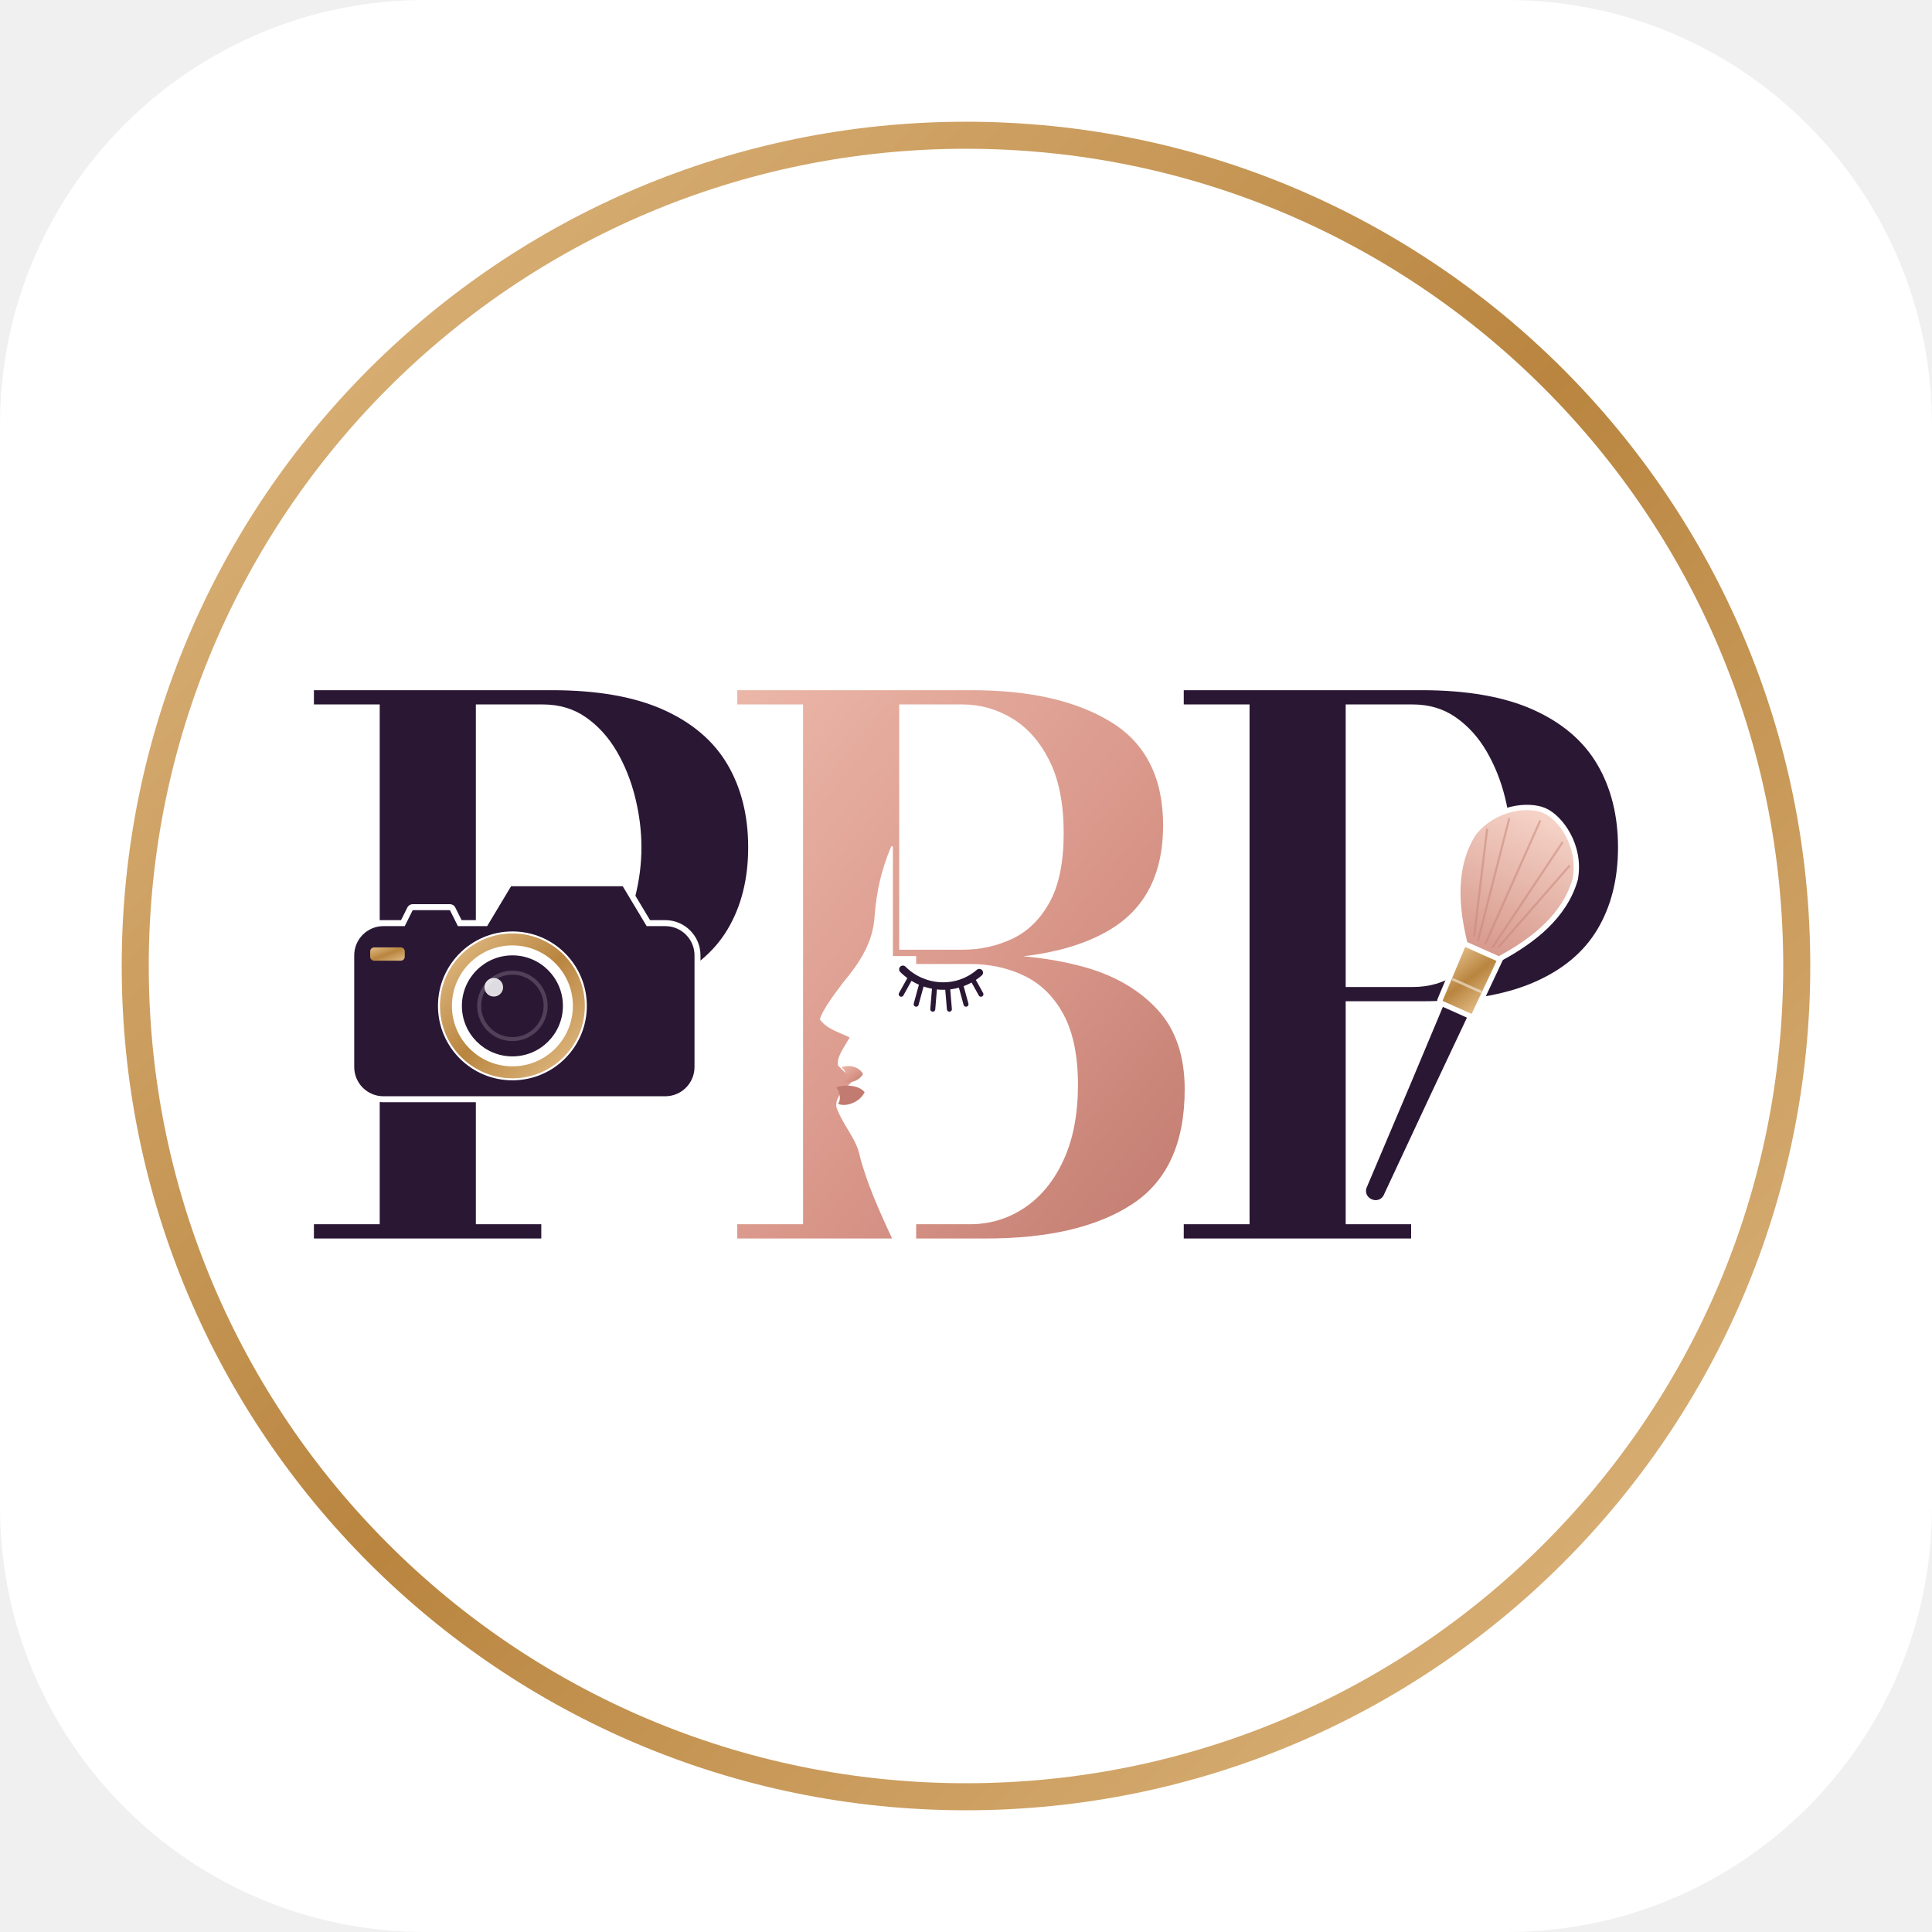
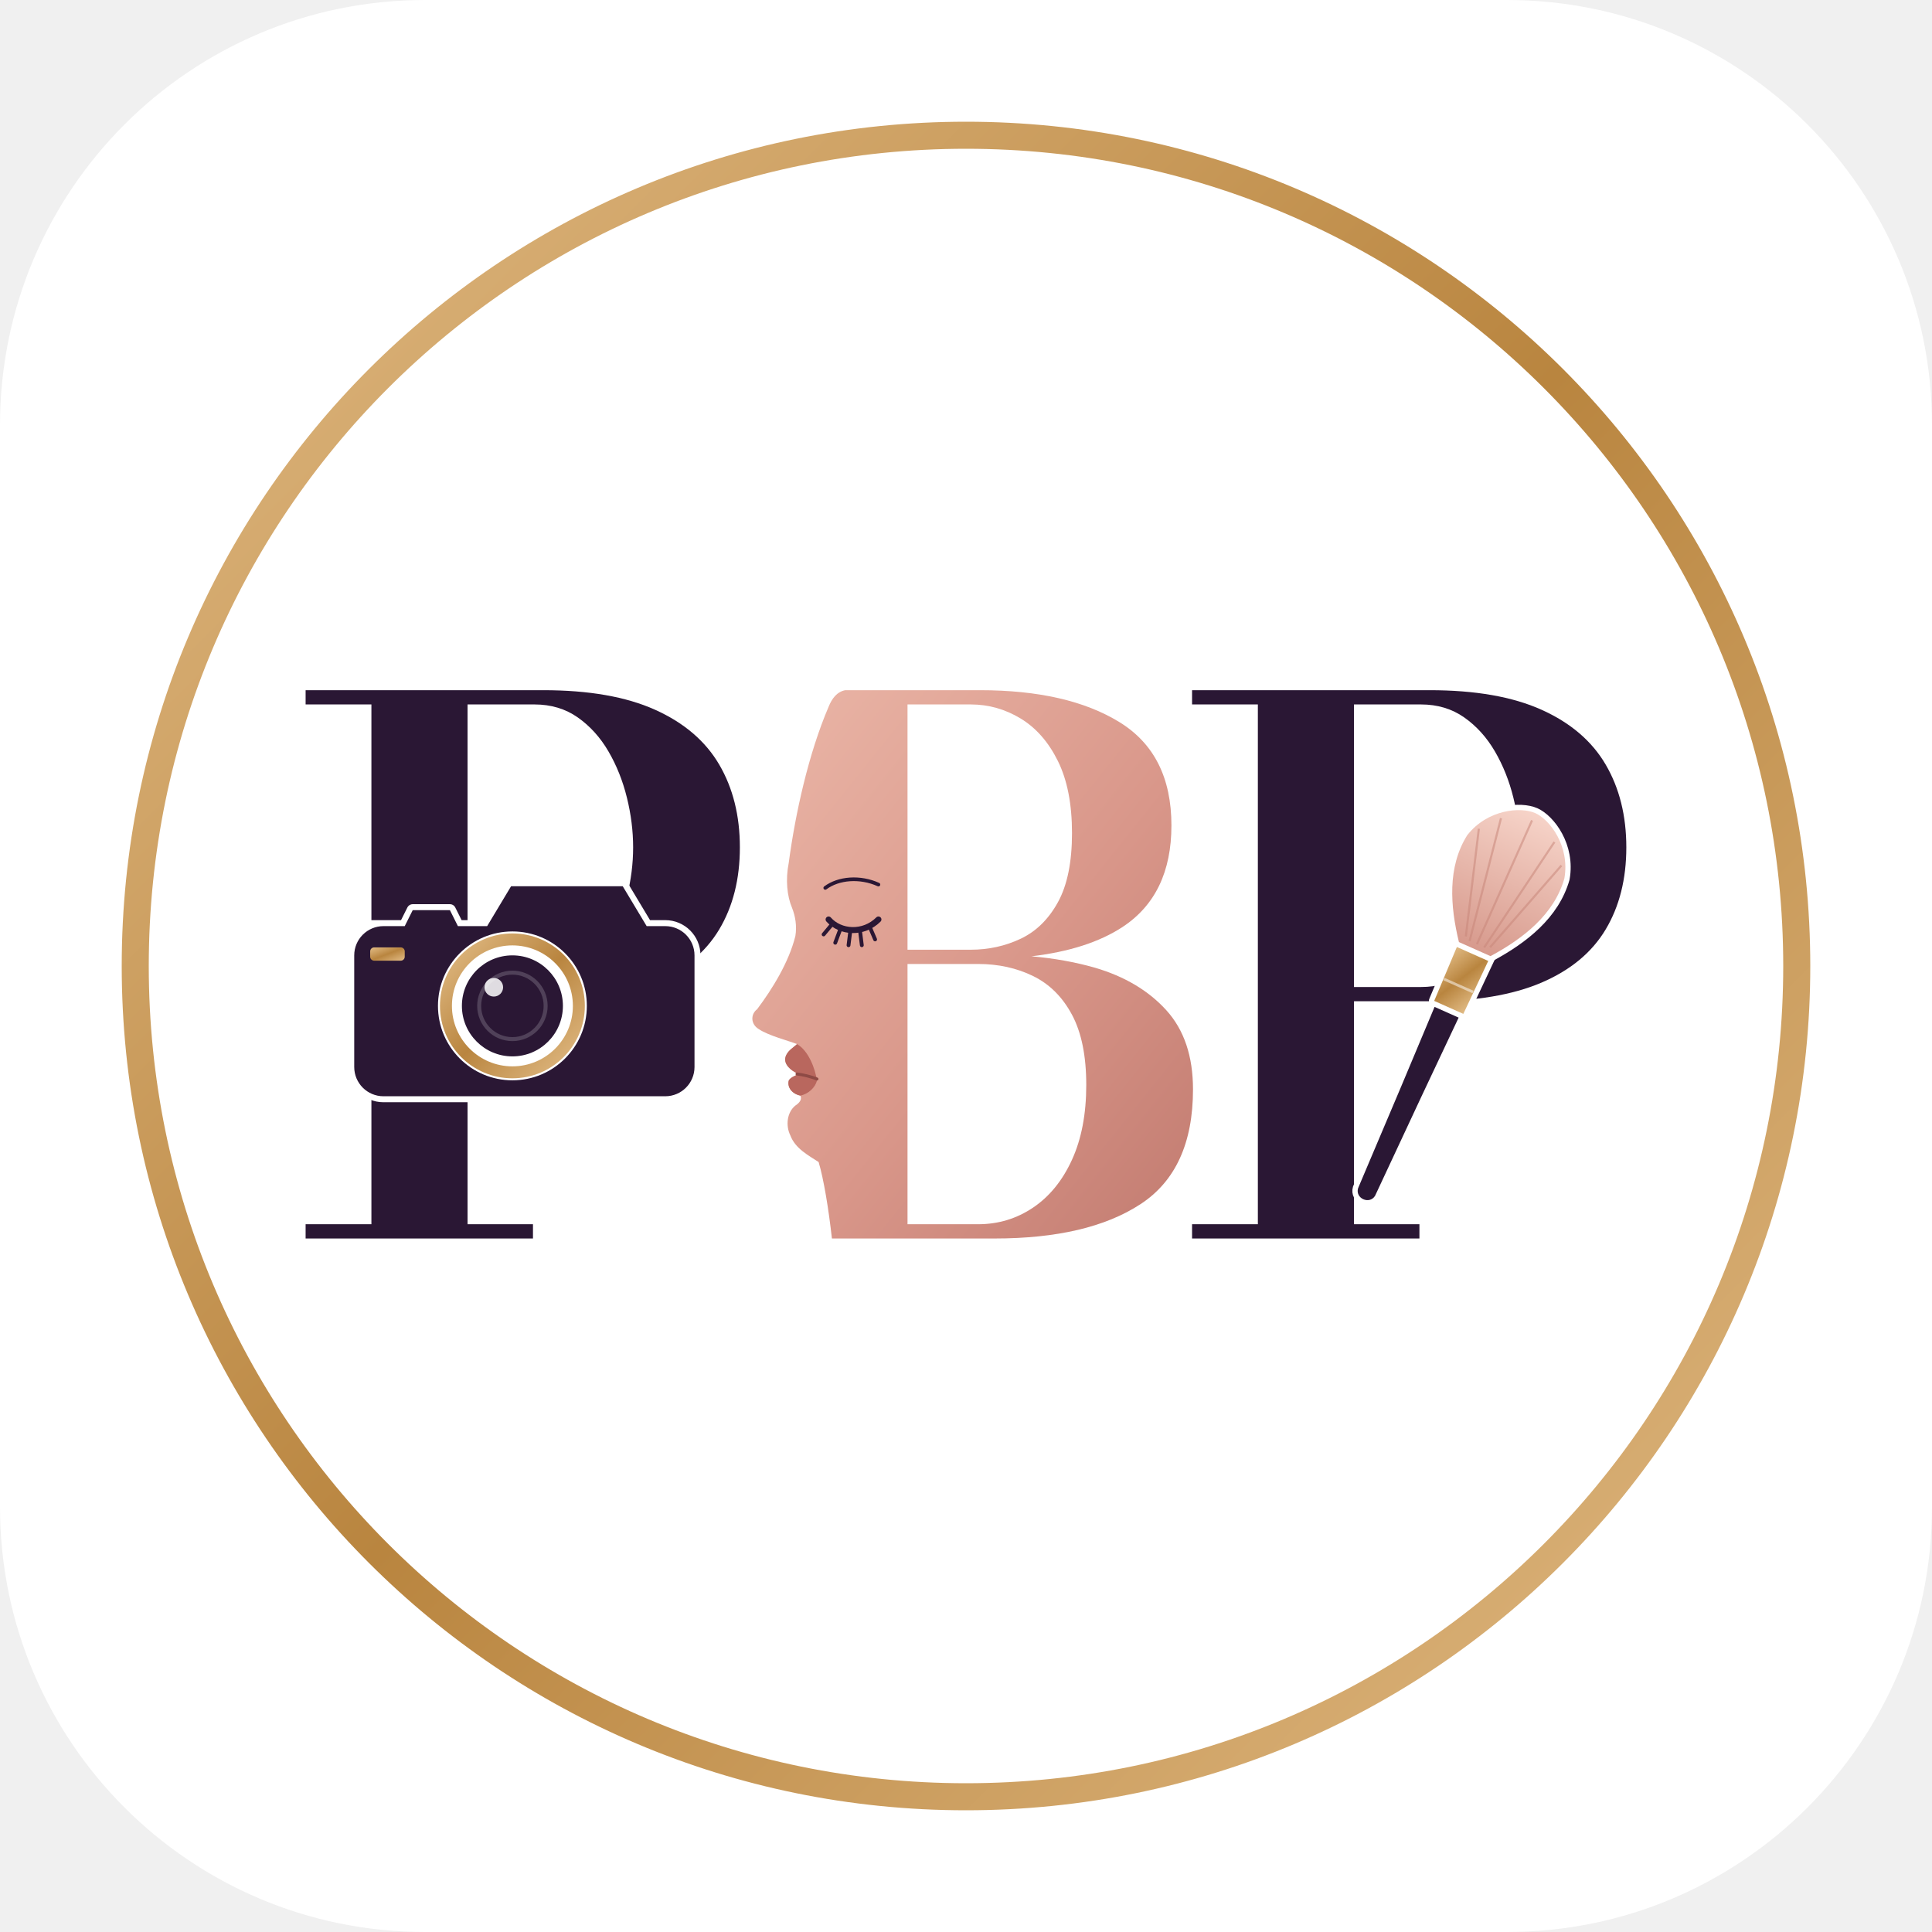
<svg xmlns="http://www.w3.org/2000/svg" viewBox="0 0 1000 1000" role="img" aria-label="Pics Beauty Pros">
  <defs>
    <linearGradient id="pbp-rose" x1="0" y1="0" x2="1" y2="1">
      <stop offset="0" stop-color="#EBB7A8" />
      <stop offset=".55" stop-color="#D9978A" />
      <stop offset="1" stop-color="#C27B70" />
    </linearGradient>
    <linearGradient id="pbp-gold" x1="0" y1="0" x2="1" y2="1">
      <stop offset="0" stop-color="#E2BC86" />
      <stop offset=".5" stop-color="#B9853F" />
      <stop offset="1" stop-color="#E2BC86" />
    </linearGradient>
    <linearGradient id="pbp-bristle" x1="0" y1="0" x2="0" y2="1">
      <stop offset="0" stop-color="#F6D3C8" />
      <stop offset="1" stop-color="#D79A8D" />
    </linearGradient>
  </defs>
  <rect width="1000" height="1000" rx="220" fill="#fff" />
  <circle cx="500" cy="500" r="430" fill="none" stroke="url(#pbp-gold)" stroke-width="14" />
  <g transform="translate(500 500) scale(.86) translate(-500 -476)">
-     <g transform="translate(96.1 0)">
+     <g transform="translate(91.1 0)">
      <path d="M11.44 310L154.44 310Q195.58 310 221.76 321.77Q247.94 333.54 260.37 354.77Q272.80 376 272.80 404.60L272.80 404.60Q272.80 433.20 260.37 453.99Q247.94 474.78 221.76 486Q195.58 497.22 154.44 497.22L154.44 497.22L108.90 497.22L108.90 631.42L148.28 631.42L148.28 640L11.44 640L11.44 631.42L51.04 631.42L51.04 318.58L11.44 318.58L11.44 310ZM108.90 318.58L108.90 488.64L149.16 488.64Q164.12 488.64 175.23 481.16Q186.34 473.68 193.71 461.36Q201.08 449.04 204.82 434.19Q208.56 419.34 208.56 404.60L208.56 404.60Q208.56 389.86 204.82 374.68Q201.08 359.50 193.71 346.85Q186.34 334.20 175.23 326.39Q164.12 318.58 149.16 318.58L149.16 318.58L108.90 318.58Z" fill="#2A1734" />
-       <path d="M416.06 640L266.24 640L266.24 631.42L305.84 631.42L305.84 318.58L266.24 318.58L266.24 310L407.26 310Q460.06 310 491.30 329.25Q522.54 348.50 522.54 391.40L522.54 391.40Q522.54 433.20 493.06 452.56L493.06 452.56Q472.16 466.20 438.28 470.16L438.28 470.16Q458.52 471.92 476.34 476.98L476.34 476.98Q503.40 484.90 519.46 502.61Q535.52 520.32 535.52 550.24L535.52 550.24Q535.52 598.64 503.95 619.32Q472.38 640 416.06 640L416.06 640ZM363.70 474.78L363.70 631.42L406.16 631.42Q424.42 631.42 439.27 621.41Q454.12 611.40 462.70 592.59Q471.28 573.78 471.28 547.60Q471.28 521.42 462.70 505.36Q454.12 489.30 439.27 482.04Q424.42 474.78 406.16 474.78L406.16 474.78L363.70 474.78ZM363.70 318.58L363.70 466.20L401.76 466.20Q417.82 466.20 431.79 459.60Q445.76 453 454.23 437.60Q462.70 422.20 462.70 396.02Q462.70 369.84 454.23 352.68Q445.76 335.52 431.79 327.05Q417.82 318.58 401.76 318.58L401.76 318.58L363.70 318.58Z" fill="url(#pbp-rose)" />
-       <path d="M534.96 310L677.96 310Q719.10 310 745.28 321.77Q771.46 333.54 783.89 354.77Q796.32 376 796.32 404.60L796.32 404.60Q796.32 433.20 783.89 453.99Q771.46 474.78 745.28 486Q719.10 497.22 677.96 497.22L677.96 497.22L632.42 497.22L632.42 631.42L671.80 631.42L671.80 640L534.96 640L534.96 631.42L574.56 631.42L574.56 318.58L534.96 318.58L534.96 310ZM632.42 318.58L632.42 488.64L672.68 488.64Q687.64 488.64 698.75 481.16Q709.86 473.68 717.23 461.36Q724.60 449.04 728.34 434.19Q732.08 419.34 732.08 404.60L732.08 404.60Q732.08 389.86 728.34 374.68Q724.60 359.50 717.23 346.85Q709.86 334.20 698.75 326.39Q687.64 318.58 672.68 318.58L672.68 318.58L632.42 318.58Z" fill="#2A1734" />
+       <path d="M426.1 640.0L328.2 640.0C326.2 622.0 323.2 604.0 320.2 594.0C314.2 590.0 306.2 586.0 303.2 578.0C300.2 572.0 301.2 564.0 306.2 560.0C309.2 558.0 310.2 556.0 309.2 554.0C304.2 553.0 301.2 549.0 302.2 545.0C303.2 543.0 306.2 542.0 308.2 541.0C303.2 539.0 299.2 535.0 300.2 531.0C301.2 527.0 305.2 525.0 307.2 523.0C302.2 521.0 290.2 518.0 284.2 514.0C279.2 511.0 279.2 505.0 283.2 502.0C292.2 490.0 302.2 474.0 306.2 458.0C307.2 452.0 306.2 446.0 304.2 441.0C301.2 434.0 300.2 424.0 302.2 414.0C306.2 384.0 314.2 348.0 326.2 320.0C328.2 315.0 331.2 311.0 336.2 310.0L417.26 310Q470.06 310 501.30 329.25Q532.54 348.50 532.54 391.40L532.54 391.40Q532.54 433.20 503.06 452.56L503.06 452.56Q482.16 466.20 448.28 470.16L448.28 470.16Q468.52 471.92 486.34 476.98L486.34 476.98Q513.40 484.90 529.46 502.61Q545.52 520.32 545.52 550.24L545.52 550.24Q545.52 598.64 513.95 619.32Q482.38 640 426.06 640L426.06 640ZM373.70 474.78L373.70 631.42L416.16 631.42Q434.42 631.42 449.27 621.41Q464.12 611.40 472.70 592.59Q481.28 573.78 481.28 547.60Q481.28 521.42 472.70 505.36Q464.12 489.30 449.27 482.04Q434.42 474.78 416.16 474.78L416.16 474.78L373.70 474.78ZM373.70 318.58L373.70 466.20L411.76 466.20Q427.82 466.20 441.79 459.60Q455.76 453 464.23 437.60Q472.70 422.20 472.70 396.02Q472.70 369.84 464.23 352.68Q455.76 335.52 441.79 327.05Q427.82 318.58 411.76 318.58L411.76 318.58L373.70 318.58Z" fill="url(#pbp-rose)" />
+       <path d="M544.96 310L687.96 310Q729.10 310 755.28 321.77Q781.46 333.54 793.89 354.77Q806.32 376 806.32 404.60L806.32 404.60Q806.32 433.20 793.89 453.99Q781.46 474.78 755.28 486Q729.10 497.22 687.96 497.22L687.96 497.22L642.42 497.22L642.42 631.42L681.80 631.42L681.80 640L544.96 640L544.96 631.42L584.56 631.42L584.56 318.58L544.96 318.58L544.96 310ZM642.42 318.58L642.42 488.64L682.68 488.64Q697.64 488.64 708.75 481.16Q719.86 473.68 727.23 461.36Q734.60 449.04 738.34 434.19Q742.08 419.34 742.08 404.60L742.08 404.60Q742.08 389.86 738.34 374.68Q734.60 359.50 727.23 346.85Q719.86 334.20 708.75 326.39Q697.64 318.58 682.68 318.58L682.68 318.58L642.42 318.58Z" fill="#2A1734" />
+       <path fill="#B9675E" d="M307.2 523 C305.2 525 301.2 527 300.2 531 C299.2 535 303.2 539 308.2 541 C306.2 542 303.2 543 302.2 545 C301.2 549 304.2 553 309.2 554 C314.2 553 318.2 549 319.2 545 C318.2 538 314.2 527 307.2 523 Z" />
+       <path fill="none" stroke="#8E4A45" stroke-width="1.8" stroke-linecap="round" d="M307.2 541 C311.2 541.5 315.2 542.5 319.2 544" />
+       <path fill="none" stroke="#2A1734" stroke-width="2.2" stroke-linecap="round" d="M324.2 429 C332.2 423 345.2 422 356.2 427" />
+       <path fill="none" stroke="#2A1734" stroke-width="3.6" stroke-linecap="round" d="M326.2 448 C333.2 456 347.2 457 356.2 448" />
+       <g stroke="#2A1734" stroke-width="2.3" stroke-linecap="round" fill="none">
+         <path d="M328.2 451 l-5 6" />
+         <path d="M333.2 454 l-3 8" />
+         <path d="M339.2 455.5 l-1 8" />
+         <path d="M345.2 455.5 l1 8" />
+         <path d="M351.2 453 l3 7" />
+       </g>
    </g>
    <g transform="translate(227 500) scale(.8) translate(-227 -500)">
      <g stroke="#FFFFFF" stroke-width="9" paint-order="stroke" stroke-linejoin="round">
        <path fill="#2A1734" d="M108 440 h38 l6 -12 h28 l6 12 h22 l18 -30 h84 l18 30 h14 a22 22 0 0 1 22 22 v84 a22 22 0 0 1 -22 22 h-212 a22 22 0 0 1 -22 -22 v-84 a22 22 0 0 1 22 -22 z" />
      </g>
      <circle cx="227" cy="500" r="56" fill="#FFFFFF" />
      <circle cx="227" cy="500" r="50" fill="none" stroke="url(#pbp-gold)" stroke-width="9" />
      <circle cx="227" cy="500" r="38" fill="#2A1734" />
      <circle cx="227" cy="500" r="25" fill="none" stroke="#fff" stroke-opacity=".18" stroke-width="3" />
      <circle cx="213" cy="486" r="7" fill="#fff" fill-opacity=".85" />
      <rect x="120" y="456" width="26" height="10" rx="3" fill="url(#pbp-gold)" />
    </g>
-     <path fill="#FFFFFF" d="M455 404 C449 418 446 432 445 446 C444 462 436 474 426 486 C420 494 414 502 412 508 C416 514 424 516 430 519 C426 526 422 531 423 536 C427 540 431 543 431 546 C427 550 421 555 422 561 C426 572 434 580 436 590 C440 606 448 624 456 641 L470 641 L470 470 L456 470 L456 404 Z" />
-     <path fill="url(#pbp-rose)" d="M425 537 C430 535 436 537 438 541 C436 545 430 547 425 546 C428 544 429 540 425 537 Z" />
-     <path fill="#C27B70" d="M422 549 C428 547 436 548 439 552 C436 558 428 561 423 559 C425 556 424 552 422 549 Z" />
-     <path fill="none" stroke="#2A1734" stroke-width="4.5" stroke-linecap="round" d="M462 478 C474 490 494 492 508 480" />
-     <g stroke="#2A1734" stroke-width="3" stroke-linecap="round" fill="none">
-       <path d="M466 484 l-5 9" />
-       <path d="M473 488 l-3 11" />
-       <path d="M481 490 l-1 12" />
-       <path d="M489 490 l1 12" />
-       <path d="M497 488 l3 11" />
-       <path d="M504 484 l5 9" />
-     </g>
-     <g transform="translate(746.1 612) rotate(24) scale(.8)">
+     <g transform="translate(741.1 612) rotate(24) scale(.8)">
      <g stroke="#FFFFFF" stroke-width="8" paint-order="stroke" stroke-linejoin="round">
        <path fill="#2A1734" d="M-7 0 C-8 -60 -9 -110 -10 -152 L10 -152 C9 -110 8 -60 7 0 C6 8 -6 8 -7 0 Z" />
        <path fill="url(#pbp-gold)" d="M-12 -152 L12 -152 L13 -200 L-13 -200 Z" />
        <path fill="url(#pbp-bristle)" d="M-13 -200 C-30 -222 -44 -248 -40 -276 C-34 -300 -12 -312 0 -312 C12 -312 34 -300 40 -276 C44 -248 30 -222 13 -200 Z" />
      </g>
      <g stroke="#C9877B" stroke-opacity=".55" stroke-width="1.6" fill="none">
        <path d="M0 -204 L0 -306" />
        <path d="M-6 -204 L-22 -298" />
        <path d="M6 -204 L22 -298" />
        <path d="M-10 -206 L-34 -284" />
        <path d="M10 -206 L34 -284" />
      </g>
      <path d="M-12 -170 h24" stroke="#fff" stroke-opacity=".5" stroke-width="2" />
    </g>
  </g>
</svg>
